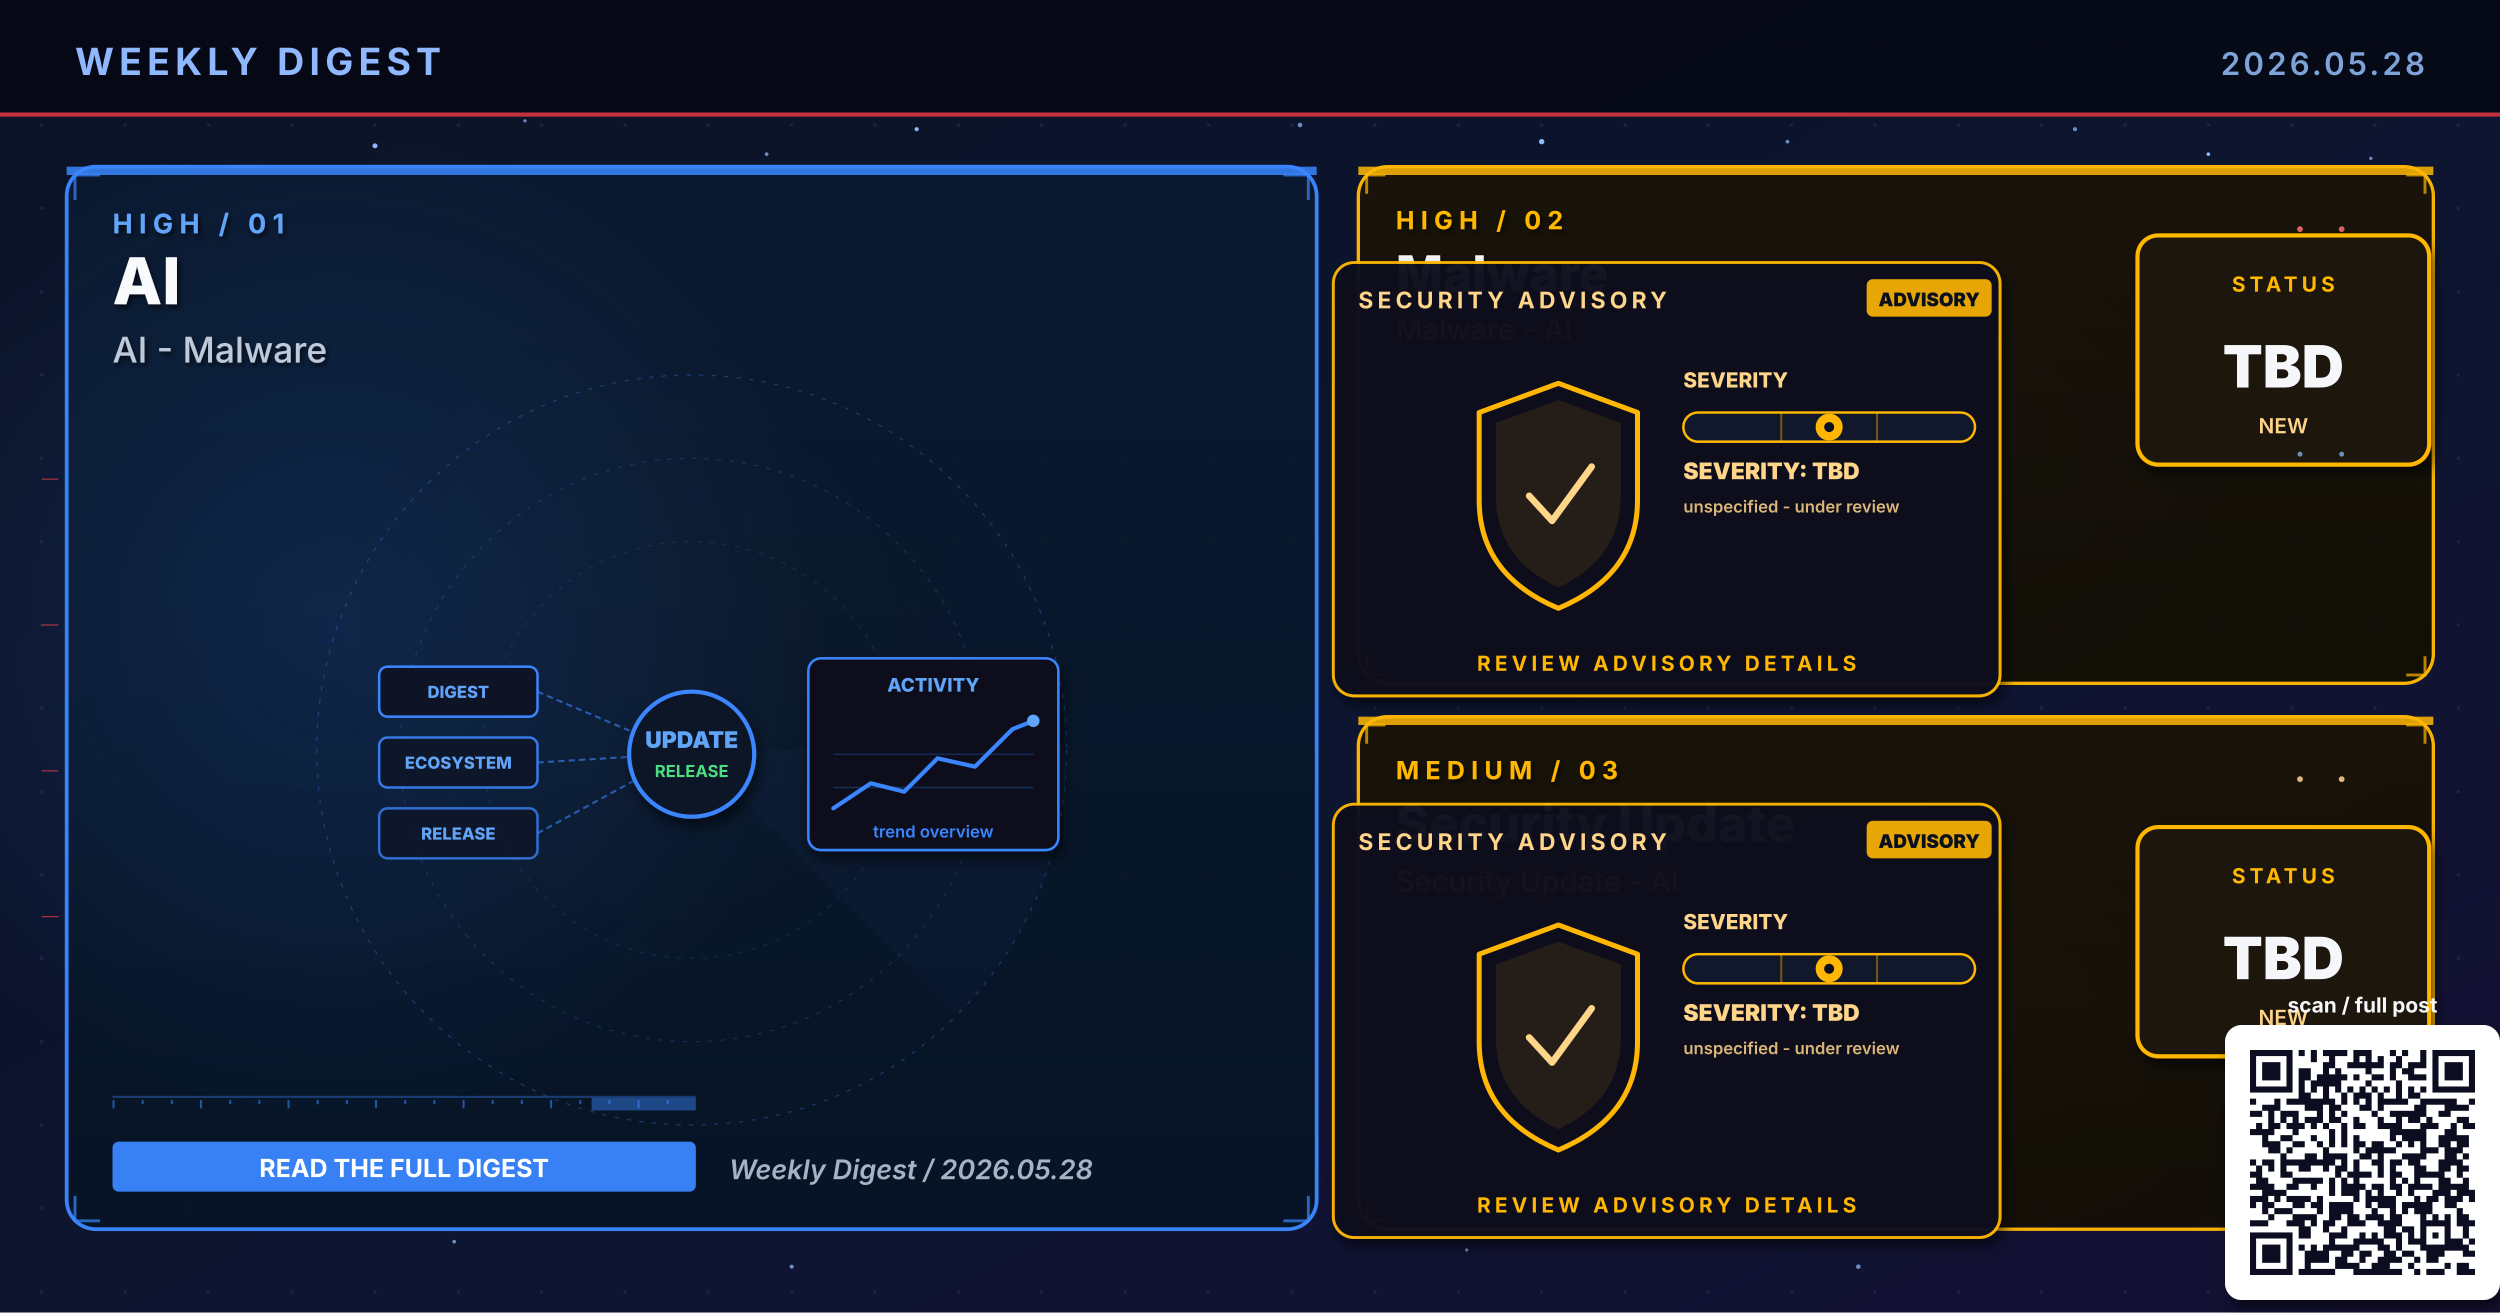
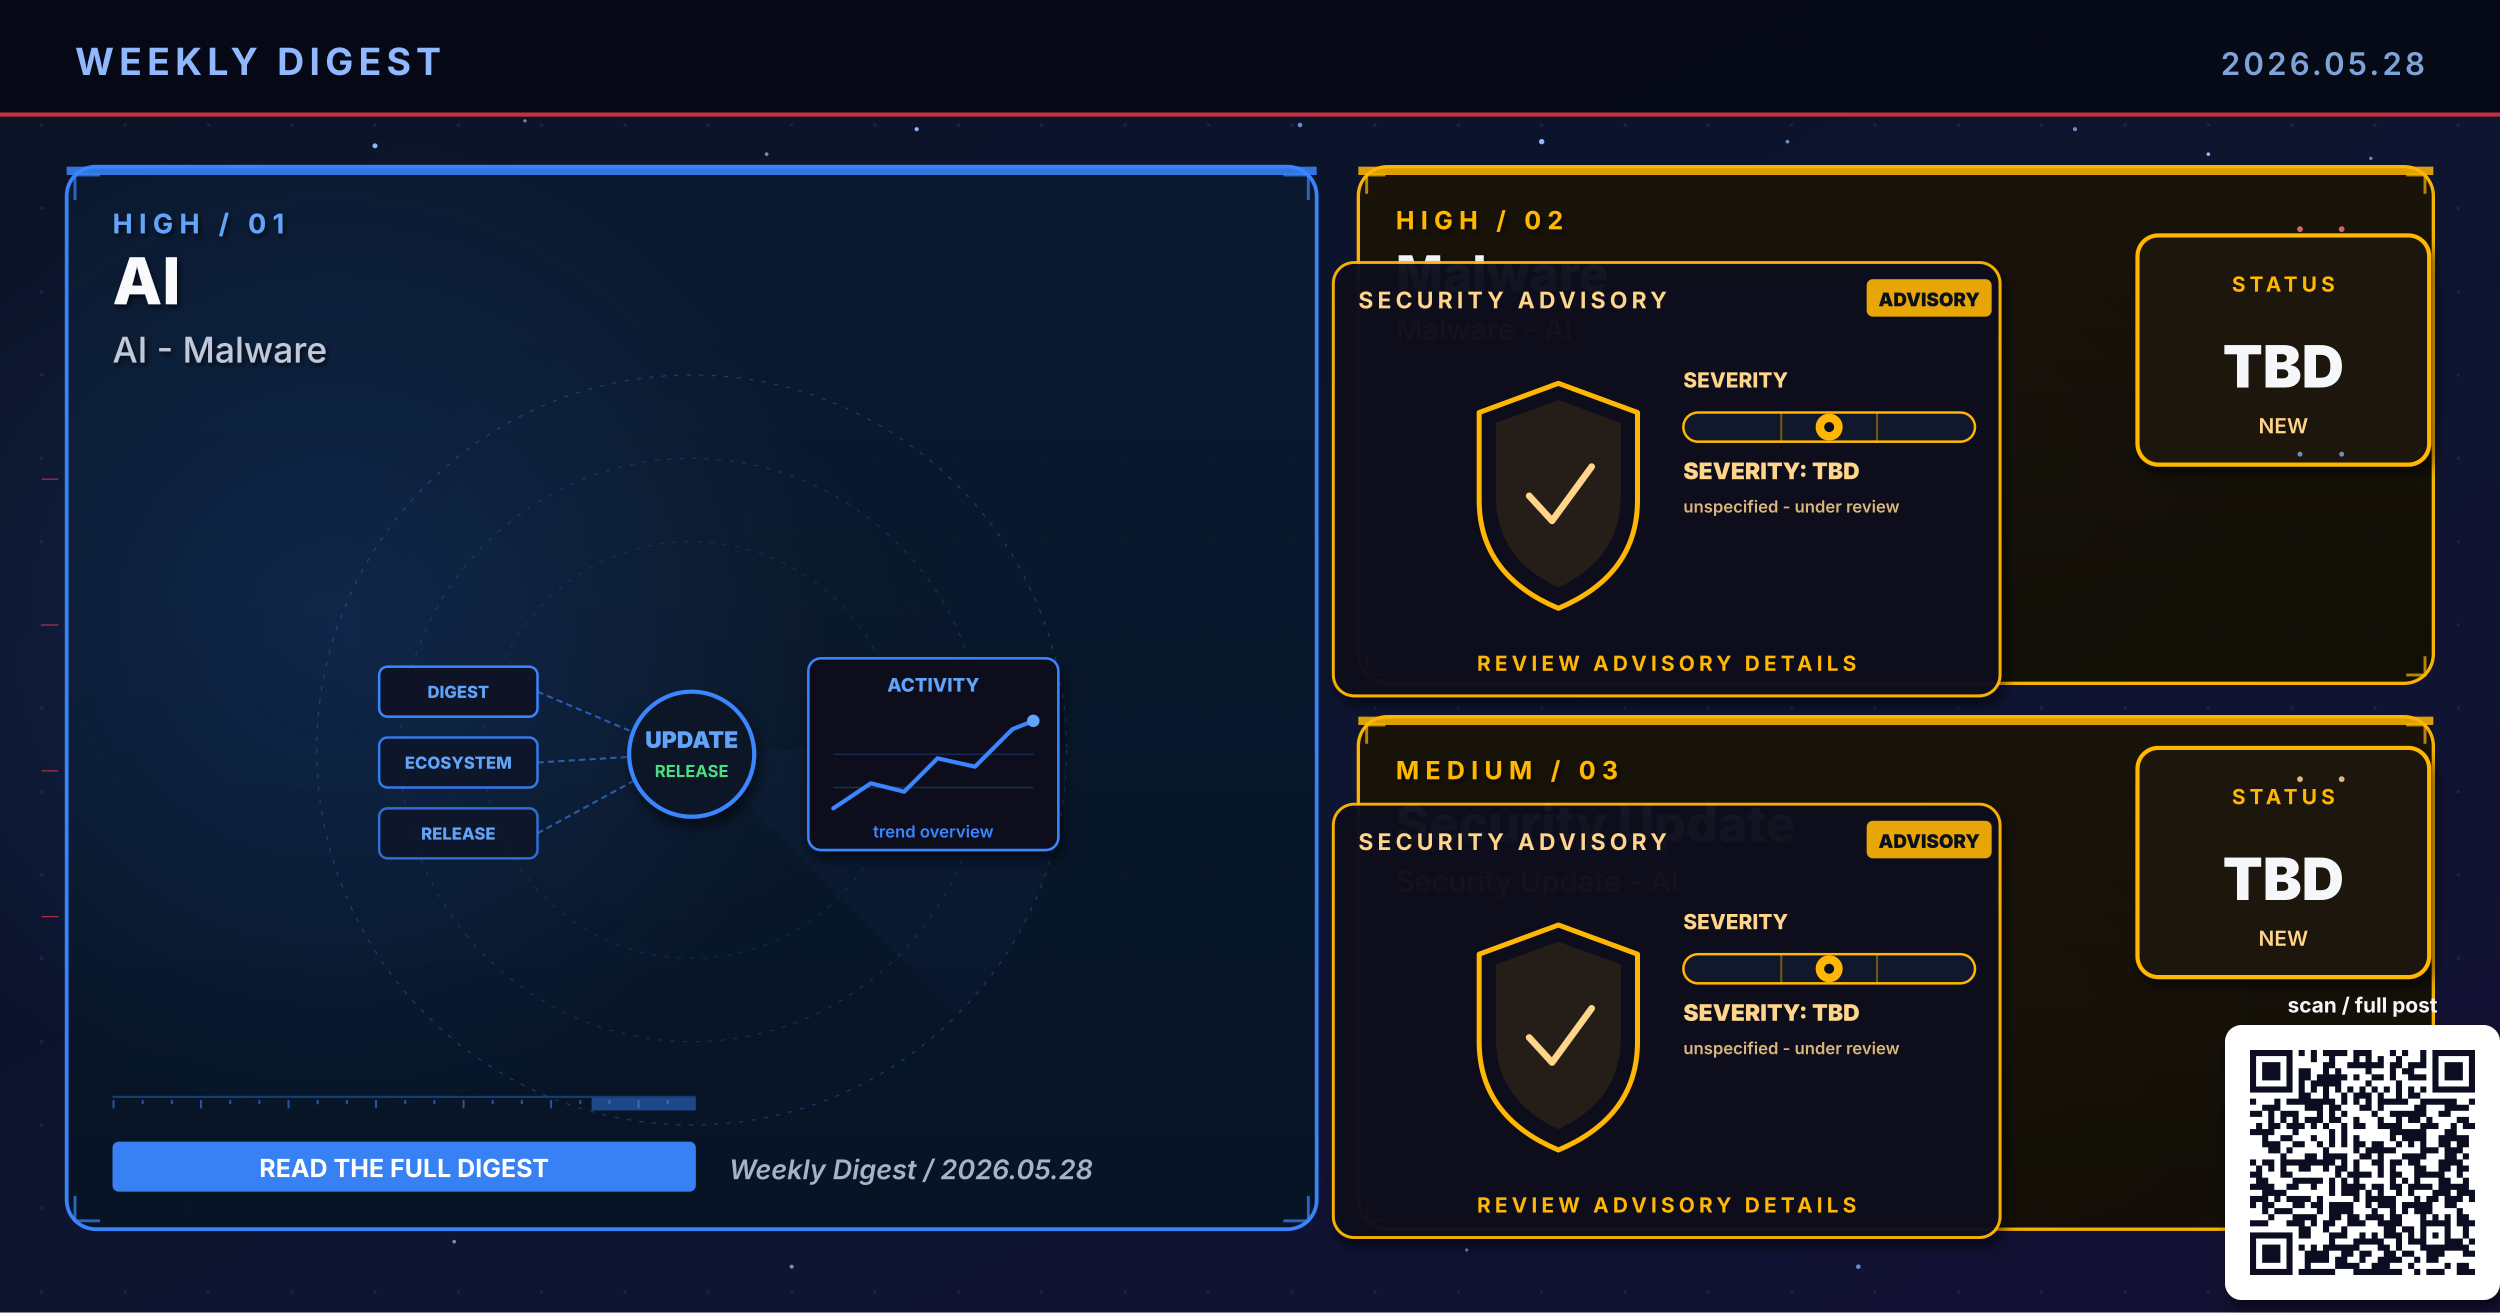
<svg xmlns="http://www.w3.org/2000/svg" viewBox="0 0 1200 630" width="1200" height="630" role="img" aria-label="Weekly digest cover 2026.05.28: AI, Malware, Security Update">
  <defs>
    <linearGradient id="bgSpread" x1="0%" y1="0%" x2="100%" y2="100%">
      <stop offset="0%" stop-color="#0B1326" />
      <stop offset="55%" stop-color="#0D1530" />
      <stop offset="100%" stop-color="#141034" />
    </linearGradient>
    <linearGradient id="heroPanel" x1="0%" y1="0%" x2="0%" y2="100%">
      <stop offset="0%" stop-color="#1A0A08" />
      <stop offset="100%" stop-color="#110608" />
    </linearGradient>
    <linearGradient id="heroPanelBlue" x1="0%" y1="0%" x2="0%" y2="100%">
      <stop offset="0%" stop-color="#0A1A30" />
      <stop offset="100%" stop-color="#071426" />
    </linearGradient>
    <linearGradient id="heroPanelAmber" x1="0%" y1="0%" x2="0%" y2="100%">
      <stop offset="0%" stop-color="#1A1208" />
      <stop offset="100%" stop-color="#120E06" />
    </linearGradient>
    <linearGradient id="heroPanelGreen" x1="0%" y1="0%" x2="0%" y2="100%">
      <stop offset="0%" stop-color="#08160E" />
      <stop offset="100%" stop-color="#04100A" />
    </linearGradient>
    <linearGradient id="heroPanelPurple" x1="0%" y1="0%" x2="0%" y2="100%">
      <stop offset="0%" stop-color="#110629" />
      <stop offset="100%" stop-color="#0A0418" />
    </linearGradient>
    <radialGradient id="hotRed" cx="50%" cy="50%" r="50%">
      <stop offset="0%" stop-color="#E63946" stop-opacity="0.6" />
      <stop offset="100%" stop-color="#E63946" stop-opacity="0" />
    </radialGradient>
    <radialGradient id="hotBlue" cx="50%" cy="50%" r="50%">
      <stop offset="0%" stop-color="#3A86FF" stop-opacity="0.5" />
      <stop offset="100%" stop-color="#3A86FF" stop-opacity="0" />
    </radialGradient>
    <radialGradient id="hotAmber" cx="50%" cy="50%" r="50%">
      <stop offset="0%" stop-color="#FFB703" stop-opacity="0.45" />
      <stop offset="100%" stop-color="#FFB703" stop-opacity="0" />
    </radialGradient>
    <radialGradient id="hotGreen" cx="50%" cy="50%" r="50%">
      <stop offset="0%" stop-color="#4ADE80" stop-opacity="0.45" />
      <stop offset="100%" stop-color="#4ADE80" stop-opacity="0" />
    </radialGradient>
    <radialGradient id="hotPurple" cx="50%" cy="50%" r="50%">
      <stop offset="0%" stop-color="#A78BFA" stop-opacity="0.45" />
      <stop offset="100%" stop-color="#A78BFA" stop-opacity="0" />
    </radialGradient>
    <pattern id="envGrid" x="0" y="0" width="40" height="40" patternUnits="userSpaceOnUse">
      <circle cx="20" cy="20" r="0.8" fill="#2A3256" opacity="0.55" />
    </pattern>
    <filter id="softShadow" x="-10%" y="-10%" width="130%" height="130%">
      <feGaussianBlur in="SourceAlpha" stdDeviation="3" />
      <feOffset dx="2" dy="4" />
      <feComponentTransfer>
        <feFuncA type="linear" slope="0.55" />
      </feComponentTransfer>
      <feMerge>
        <feMergeNode />
        <feMergeNode in="SourceGraphic" />
      </feMerge>
    </filter>
    <filter id="textShadow" x="-10%" y="-10%" width="130%" height="130%">
      <feGaussianBlur in="SourceAlpha" stdDeviation="1.2" />
      <feOffset dx="1" dy="1.5" />
      <feComponentTransfer>
        <feFuncA type="linear" slope="0.7" />
      </feComponentTransfer>
      <feMerge>
        <feMergeNode />
        <feMergeNode in="SourceGraphic" />
      </feMerge>
    </filter>
  </defs>
  <rect width="1200" height="630" fill="url(#bgSpread)" />
  <rect width="1200" height="630" fill="url(#envGrid)" />
  <circle cx="310" cy="310" r="160" fill="url(#hotRed)">
    <animate attributeName="opacity" values="0.6;1;0.6" dur="5.8s" repeatCount="indefinite" />
  </circle>
  <circle cx="950" cy="210" r="120" fill="url(#hotBlue)">
    <animate attributeName="opacity" values="0.45;0.85;0.45" dur="6.4s" repeatCount="indefinite" />
  </circle>
  <circle cx="970" cy="480" r="110" fill="url(#hotAmber)">
    <animate attributeName="opacity" values="0.4;0.75;0.4" dur="7.1s" repeatCount="indefinite" />
  </circle>
  <g fill="#8FB8FF">
    <circle cx="180" cy="70" r="1.2">
      <animate attributeName="opacity" values="0.2;1;0.2" dur="3.4s" repeatCount="indefinite" />
    </circle>
    <circle cx="440" cy="62" r="1">
      <animate attributeName="opacity" values="0.2;0.9;0.2" dur="4.2s" repeatCount="indefinite" />
    </circle>
    <circle cx="740" cy="68" r="1.3">
      <animate attributeName="opacity" values="0.25;1;0.25" dur="3.9s" repeatCount="indefinite" />
    </circle>
    <circle cx="1060" cy="74" r="0.9">
      <animate attributeName="opacity" values="0.2;0.85;0.2" dur="5.1s" repeatCount="indefinite" />
    </circle>
    <circle cx="90" cy="580" r="1">
      <animate attributeName="opacity" values="0.15;0.8;0.15" dur="4.7s" repeatCount="indefinite" />
    </circle>
    <circle cx="550" cy="590" r="0.8">
      <animate attributeName="opacity" values="0.2;0.75;0.2" dur="3.6s" begin="0.5s" repeatCount="indefinite" />
    </circle>
  </g>
  <g fill="#7DA3D9" opacity="0.85">
    <circle cx="252" cy="58" r="0.8">
      <animate attributeName="opacity" values="0.15;0.7;0.15" dur="4.3s" repeatCount="indefinite" />
    </circle>
    <circle cx="368" cy="74" r="0.9">
      <animate attributeName="opacity" values="0.2;0.85;0.2" dur="3.8s" begin="0.4s" repeatCount="indefinite" />
    </circle>
    <circle cx="624" cy="60" r="1.1">
      <animate attributeName="opacity" values="0.25;0.95;0.25" dur="4.5s" repeatCount="indefinite" />
    </circle>
    <circle cx="858" cy="68" r="0.9">
      <animate attributeName="opacity" values="0.2;0.8;0.2" dur="3.6s" begin="0.6s" repeatCount="indefinite" />
    </circle>
    <circle cx="996" cy="62" r="1.0">
      <animate attributeName="opacity" values="0.2;0.9;0.2" dur="4.0s" begin="0.2s" repeatCount="indefinite" />
    </circle>
    <circle cx="1138" cy="76" r="0.8">
      <animate attributeName="opacity" values="0.15;0.7;0.15" dur="5.2s" begin="0.5s" repeatCount="indefinite" />
    </circle>
    <circle cx="218" cy="596" r="0.9">
      <animate attributeName="opacity" values="0.18;0.75;0.18" dur="4.6s" begin="0.3s" repeatCount="indefinite" />
    </circle>
    <circle cx="380" cy="608" r="1.0">
      <animate attributeName="opacity" values="0.2;0.85;0.2" dur="3.9s" begin="0.7s" repeatCount="indefinite" />
    </circle>
    <circle cx="704" cy="600" r="0.8">
      <animate attributeName="opacity" values="0.18;0.7;0.18" dur="4.2s" begin="0.4s" repeatCount="indefinite" />
    </circle>
    <circle cx="892" cy="608" r="1.1">
      <animate attributeName="opacity" values="0.22;0.9;0.22" dur="4.7s" begin="0.6s" repeatCount="indefinite" />
    </circle>
    <circle cx="1078" cy="600" r="0.9">
      <animate attributeName="opacity" values="0.2;0.85;0.2" dur="3.6s" begin="0.8s" repeatCount="indefinite" />
    </circle>
  </g>
  <rect x="0" y="0" width="1200" height="56" fill="#050813" opacity="0.92" />
  <text x="36" y="36" font-family="Inter, Helvetica, Arial, sans-serif" font-size="18" font-weight="700" fill="#8FB8FF" letter-spacing="2.5">WEEKLY DIGEST</text>
  <text x="1164" y="36" font-family="Inter, Helvetica, Arial, sans-serif" font-size="15" font-weight="600" fill="#7DA3D9" letter-spacing="1.5" text-anchor="end">2026.05.28</text>
  <rect x="0" y="54" width="1200" height="2" fill="#E63946" opacity="0.85">
    <animate attributeName="opacity" values="0.4;1;0.4" dur="4.8s" repeatCount="indefinite" />
  </rect>
  <rect x="32" y="80" width="600" height="510" rx="14" ry="14" fill="url(#heroPanelBlue)" stroke="#3A86FF" stroke-width="1.8" opacity="0.98" />
  <circle cx="160" cy="300" r="240" fill="url(#hotBlue)" opacity="0.28" />
  <rect x="32" y="80" width="600" height="4" fill="#3A86FF" opacity="0.85">
    <animate attributeName="opacity" values="0.5;1;0.5" dur="3.4s" repeatCount="indefinite" />
  </rect>
  <g filter="url(#textShadow)">
    <text x="54" y="112" font-family="Inter, Helvetica, Arial, sans-serif" font-size="13" font-weight="700" fill="#60A5FA" letter-spacing="3">HIGH  /  01</text>
    <text x="54" y="146" font-family="Inter, Helvetica, Arial, sans-serif" font-size="31" font-weight="800" fill="#F8FAFC">AI</text>
    <text x="54" y="174" font-family="Inter, Helvetica, Arial, sans-serif" font-size="17" font-weight="500" fill="#BFC9D9">AI - Malware</text>
  </g>
  <g transform="translate(332,360)" opacity="0.32">
    <circle r="180" fill="none" stroke="#3A86FF" stroke-width="0.6" stroke-dasharray="2 4" />
    <circle r="140" fill="none" stroke="#3A86FF" stroke-width="0.6" stroke-dasharray="2 4" opacity="0.7" />
    <circle r="100" fill="none" stroke="#3A86FF" stroke-width="0.6" stroke-dasharray="2 4" opacity="0.5" />
    <g>
      <path d="M0 0 L180 0 A180 180 0 0 1 127 127 Z" fill="#3A86FF" opacity="0.10" />
      <animateTransform attributeName="transform" type="rotate" from="0" to="360" dur="14s" repeatCount="indefinite" />
    </g>
  </g>
  <g stroke="#3A86FF" stroke-width="1.4" fill="none" opacity="0.7">
    <path d="M36 96 L36 84 L48 84" />
    <path d="M616 84 L628 84 L628 96" />
    <path d="M36 574 L36 586 L48 586" />
    <path d="M616 586 L628 586 L628 574" />
  </g>
  <g>
    <rect x="54" y="526" width="280" height="1" fill="#3A86FF" opacity="0.35" />
    <rect x="54" y="528" width="1" height="4" fill="#3A86FF" opacity="0.55" />
    <rect x="68" y="528" width="1" height="2" fill="#3A86FF" opacity="0.55" />
    <rect x="82" y="528" width="1" height="2" fill="#3A86FF" opacity="0.55" />
    <rect x="96" y="528" width="1" height="4" fill="#3A86FF" opacity="0.55" />
    <rect x="110" y="528" width="1" height="2" fill="#3A86FF" opacity="0.55" />
    <rect x="124" y="528" width="1" height="2" fill="#3A86FF" opacity="0.55" />
    <rect x="138" y="528" width="1" height="4" fill="#3A86FF" opacity="0.55" />
    <rect x="152" y="528" width="1" height="2" fill="#3A86FF" opacity="0.55" />
    <rect x="166" y="528" width="1" height="2" fill="#3A86FF" opacity="0.55" />
    <rect x="180" y="528" width="1" height="4" fill="#3A86FF" opacity="0.55" />
    <rect x="194" y="528" width="1" height="2" fill="#3A86FF" opacity="0.55" />
    <rect x="208" y="528" width="1" height="2" fill="#3A86FF" opacity="0.55" />
    <rect x="222" y="528" width="1" height="4" fill="#3A86FF" opacity="0.55" />
    <rect x="236" y="528" width="1" height="2" fill="#3A86FF" opacity="0.55" />
    <rect x="250" y="528" width="1" height="2" fill="#3A86FF" opacity="0.55" />
    <rect x="264" y="528" width="1" height="4" fill="#3A86FF" opacity="0.55" />
    <rect x="278" y="528" width="1" height="2" fill="#3A86FF" opacity="0.55" />
    <rect x="292" y="528" width="1" height="2" fill="#3A86FF" opacity="0.55" />
    <rect x="306" y="528" width="1" height="4" fill="#3A86FF" opacity="0.55" />
    <rect x="320" y="528" width="1" height="2" fill="#3A86FF" opacity="0.55" />
    <rect x="284" y="527" width="50" height="6" fill="#3A86FF" opacity="0.45">
      <animate attributeName="x" values="54;284;54" dur="6.4s" repeatCount="indefinite" />
      <animate attributeName="opacity" values="0.2;0.7;0.2" dur="6.4s" repeatCount="indefinite" />
    </rect>
  </g>
  <g transform="translate(332,360)">
    <g font-family="Inter, monospace" font-size="8" font-weight="800">
      <g transform="translate(-150,-40)">
        <rect x="0" y="0" width="76" height="24" rx="4" fill="#0E1426" stroke="#3A86FF" stroke-width="1.2" />
        <text x="38" y="15" text-anchor="middle" fill="#60A5FA">DIGEST</text>
      </g>
      <g transform="translate(-150,-6)">
        <rect x="0" y="0" width="76" height="24" rx="4" fill="#0E1426" stroke="#3A86FF" stroke-width="1.2" opacity="0.88" />
        <text x="38" y="15" text-anchor="middle" fill="#60A5FA">ECOSYSTEM</text>
      </g>
      <g transform="translate(-150,28)">
        <rect x="0" y="0" width="76" height="24" rx="4" fill="#0E1426" stroke="#3A86FF" stroke-width="1.2" opacity="0.76" />
        <text x="38" y="15" text-anchor="middle" fill="#60A5FA">RELEASE</text>
      </g>
    </g>
    <g stroke="#3A86FF" stroke-width="1" stroke-dasharray="3 2" fill="none" opacity="0.6">
      <line x1="-74" y1="-28" x2="-8" y2="0" />
      <line x1="-74" y1="6" x2="-8" y2="2" />
      <line x1="-74" y1="40" x2="-8" y2="4" />
    </g>
    <g fill="#60A5FA">
      <circle r="2">
        <animateMotion path="M-74 -28 L-8 0" dur="2.2s" repeatCount="indefinite" />
      </circle>
      <circle r="2">
        <animateMotion path="M-74 6 L-8 2" dur="2s" begin="0.4s" repeatCount="indefinite" />
      </circle>
      <circle r="2">
        <animateMotion path="M-74 40 L-8 4" dur="2.4s" begin="0.8s" repeatCount="indefinite" />
      </circle>
    </g>
    <circle cx="0" cy="2" r="30" fill="#0A1326" stroke="#3A86FF" stroke-width="2" filter="url(#softShadow)">
      <animate attributeName="r" values="28;33;28" dur="3.4s" repeatCount="indefinite" />
    </circle>
    <text x="0" y="-1" text-anchor="middle" font-family="Inter, monospace" font-size="11" font-weight="900" fill="#60A5FA">UPDATE</text>
    <text x="0" y="13" text-anchor="middle" font-family="Inter, monospace" font-size="8" font-weight="700" fill="#4ADE80">RELEASE</text>
    <g transform="translate(56,-44)" filter="url(#softShadow)">
      <rect x="0" y="0" width="120" height="92" rx="6" fill="#0A0F1E" stroke="#3A86FF" stroke-width="1.2" />
      <text x="60" y="16" text-anchor="middle" font-family="Inter, monospace" font-size="9" font-weight="800" fill="#60A5FA">ACTIVITY</text>
      <polyline points="12,72 30,60 46,64 62,48 80,52 98,34 108,30" fill="none" stroke="#3A86FF" stroke-width="2" stroke-linecap="round" stroke-linejoin="round" />
      <circle cx="108" cy="30" r="3" fill="#60A5FA">
        <animate attributeName="opacity" values="0.5;1;0.5" dur="2s" repeatCount="indefinite" />
      </circle>
      <g stroke="#3A86FF" stroke-width="0.6" opacity="0.3">
        <line x1="12" y1="46" x2="108" y2="46" />
        <line x1="12" y1="62" x2="108" y2="62" />
      </g>
      <text x="60" y="86" text-anchor="middle" font-family="Inter, monospace" font-size="8" font-weight="600" fill="#3A86FF">trend overview</text>
    </g>
  </g>
  <g transform="translate(54,548)">
    <rect x="0" y="0" width="280" height="24" rx="3" fill="#3A86FF" opacity="0.95" />
    <text x="140" y="17" text-anchor="middle" font-family="Inter, Helvetica, Arial, sans-serif" font-size="12" font-weight="700" fill="#FFFFFF">READ THE FULL DIGEST</text>
  </g>
  <text x="350" y="566" font-family="Inter, Helvetica, Arial, sans-serif" font-size="13" font-weight="600" fill="#A5B4C4" font-style="italic">Weekly Digest  /  2026.05.28</text>
  <rect x="652" y="80" width="516" height="248" rx="14" ry="14" fill="url(#heroPanelAmber)" stroke="#FFB703" stroke-width="1.6" opacity="0.97" />
  <rect x="652" y="80" width="516" height="4" fill="#FFB703" opacity="0.85">
    <animate attributeName="opacity" values="0.5;1;0.5" dur="4.2s" repeatCount="indefinite" />
  </rect>
  <g filter="url(#textShadow)">
    <text x="670" y="110" font-family="Inter, Helvetica, Arial, sans-serif" font-size="12" font-weight="700" fill="#FFB703" letter-spacing="3">HIGH  /  02</text>
    <text x="670" y="140" font-family="Inter, Helvetica, Arial, sans-serif" font-size="24" font-weight="800" fill="#F5F7FA">Malware</text>
    <text x="670" y="163" font-family="Inter, Helvetica, Arial, sans-serif" font-size="14" font-weight="500" fill="#FFD58A">Malware - AI</text>
  </g>
  <g stroke="#FFB703" stroke-width="1.4" fill="none" opacity="0.7">
    <path d="M656 93 L656 84 L665 84" />
    <path d="M1155 84 L1164 84 L1164 93" />
    <path d="M656 315 L656 324 L665 324" />
    <path d="M1155 324 L1164 324 L1164 315" />
  </g>
  <g transform="translate(800,230)">
    <g filter="url(#softShadow)">
      <rect x="-160" y="-104" width="320" height="208" rx="10" fill="#0A0F1E" stroke="#FFB703" stroke-width="1.4" opacity="0.95" />
    </g>
    <text x="-148" y="-82" font-family="Inter, Helvetica, Arial, sans-serif" font-size="11" font-weight="700" fill="#FFD58A" letter-spacing="2">SECURITY ADVISORY</text>
    <g transform="translate(96,-96)">
      <rect x="0" y="0" width="60" height="18" rx="3" fill="#FFB703" opacity="0.9" />
      <text x="30" y="13" text-anchor="middle" font-family="Inter, monospace" font-size="9" font-weight="900" fill="#0A0F1E">ADVISORY</text>
    </g>
    <g transform="translate(-92,-46)">
      <path d="M40 0 L78 14 L78 56 Q78 92 40 108 Q2 92 2 56 L2 14 Z" fill="none" stroke="#FFB703" stroke-width="2.4" stroke-linejoin="round">
        <animate attributeName="stroke-opacity" values="0.6;1;0.6" dur="3.2s" repeatCount="indefinite" />
      </path>
      <path d="M40 8 L70 19 L70 54 Q70 84 40 98 Q10 84 10 54 L10 19 Z" fill="#FFB703" opacity="0.10" />
      <path d="M26 54 L37 66 L56 40" fill="none" stroke="#FFD58A" stroke-width="3.2" stroke-linecap="round" stroke-linejoin="round">
        <animate attributeName="stroke-opacity" values="0.5;1;0.5" dur="2.4s" repeatCount="indefinite" />
      </path>
    </g>
    <g transform="translate(8,-44)">
      <text x="0" y="0" font-family="Inter, monospace" font-size="10" font-weight="800" fill="#FFD58A">SEVERITY</text>
      <rect x="0" y="12" width="140" height="14" rx="7" fill="#11182B" stroke="#FFB703" stroke-width="1.2" />
      <g stroke="#FFB703" stroke-width="1" opacity="0.4">
        <line x1="47" y1="12" x2="47" y2="26" />
        <line x1="93" y1="12" x2="93" y2="26" />
      </g>
      <g transform="translate(70,19)">
        <circle cx="0" cy="0" r="6.5" fill="#FFB703">
          <animate attributeName="opacity" values="0.7;1;0.7" dur="2.2s" repeatCount="indefinite" />
        </circle>
        <circle cx="0" cy="0" r="2.4" fill="#0A0F1E" />
      </g>
      <text x="0" y="44" font-family="Inter, monospace" font-size="11" font-weight="900" fill="#FFD58A">SEVERITY: TBD</text>
      <text x="0" y="60" font-family="Inter, monospace" font-size="8" font-weight="600" fill="#FFD58A" opacity="0.85">unspecified - under review</text>
    </g>
    <text x="0" y="92" text-anchor="middle" font-family="Inter, Helvetica, Arial, sans-serif" font-size="10" font-weight="700" fill="#FFB703" letter-spacing="2">REVIEW ADVISORY DETAILS</text>
  </g>
  <g transform="translate(1094,168)" filter="url(#softShadow)">
    <rect x="-68" y="-55" width="140" height="110" rx="10" fill="#1A1208" stroke="#FFB703" stroke-width="2" />
    <text x="2" y="-28" text-anchor="middle" font-family="Inter, Helvetica, Arial, sans-serif" font-size="10" font-weight="700" letter-spacing="2" fill="#FFB703">STATUS</text>
    <text x="2" y="18" text-anchor="middle" font-family="Inter, Helvetica, Arial, sans-serif" font-size="28" font-weight="900" fill="#F5F7FA">TBD</text>
    <text x="2" y="40" text-anchor="middle" font-family="Inter, Helvetica, Arial, sans-serif" font-size="10" font-weight="600" fill="#FFD58A">NEW</text>
  </g>
  <rect x="652" y="344" width="516" height="246" rx="14" ry="14" fill="url(#heroPanelAmber)" stroke="#FFB703" stroke-width="1.6" opacity="0.97" />
  <rect x="652" y="344" width="516" height="4" fill="#FFB703" opacity="0.85">
    <animate attributeName="opacity" values="0.5;1;0.5" dur="4.8s" repeatCount="indefinite" />
  </rect>
  <g filter="url(#textShadow)">
    <text x="670" y="374" font-family="Inter, Helvetica, Arial, sans-serif" font-size="12" font-weight="700" fill="#FFB703" letter-spacing="3">MEDIUM  /  03</text>
    <text x="670" y="404" font-family="Inter, Helvetica, Arial, sans-serif" font-size="24" font-weight="800" fill="#F5F7FA">Security Update</text>
    <text x="670" y="428" font-family="Inter, Helvetica, Arial, sans-serif" font-size="14" font-weight="500" fill="#FFD58A">Security Update - AI</text>
  </g>
  <g stroke="#FFB703" stroke-width="1.4" fill="none" opacity="0.7">
    <path d="M656 357 L656 348 L665 348" />
    <path d="M1155 348 L1164 348 L1164 357" />
    <path d="M656 577 L656 586 L665 586" />
    <path d="M1155 586 L1164 586 L1164 577" />
  </g>
  <g transform="translate(800,490)">
    <g filter="url(#softShadow)">
      <rect x="-160" y="-104" width="320" height="208" rx="10" fill="#0A0F1E" stroke="#FFB703" stroke-width="1.4" opacity="0.95" />
    </g>
    <text x="-148" y="-82" font-family="Inter, Helvetica, Arial, sans-serif" font-size="11" font-weight="700" fill="#FFD58A" letter-spacing="2">SECURITY ADVISORY</text>
    <g transform="translate(96,-96)">
      <rect x="0" y="0" width="60" height="18" rx="3" fill="#FFB703" opacity="0.9" />
      <text x="30" y="13" text-anchor="middle" font-family="Inter, monospace" font-size="9" font-weight="900" fill="#0A0F1E">ADVISORY</text>
    </g>
    <g transform="translate(-92,-46)">
      <path d="M40 0 L78 14 L78 56 Q78 92 40 108 Q2 92 2 56 L2 14 Z" fill="none" stroke="#FFB703" stroke-width="2.4" stroke-linejoin="round">
        <animate attributeName="stroke-opacity" values="0.6;1;0.6" dur="3.2s" repeatCount="indefinite" />
      </path>
      <path d="M40 8 L70 19 L70 54 Q70 84 40 98 Q10 84 10 54 L10 19 Z" fill="#FFB703" opacity="0.10" />
      <path d="M26 54 L37 66 L56 40" fill="none" stroke="#FFD58A" stroke-width="3.2" stroke-linecap="round" stroke-linejoin="round">
        <animate attributeName="stroke-opacity" values="0.5;1;0.5" dur="2.4s" repeatCount="indefinite" />
      </path>
    </g>
    <g transform="translate(8,-44)">
      <text x="0" y="0" font-family="Inter, monospace" font-size="10" font-weight="800" fill="#FFD58A">SEVERITY</text>
      <rect x="0" y="12" width="140" height="14" rx="7" fill="#11182B" stroke="#FFB703" stroke-width="1.2" />
      <g stroke="#FFB703" stroke-width="1" opacity="0.4">
        <line x1="47" y1="12" x2="47" y2="26" />
        <line x1="93" y1="12" x2="93" y2="26" />
      </g>
      <g transform="translate(70,19)">
        <circle cx="0" cy="0" r="6.5" fill="#FFB703">
          <animate attributeName="opacity" values="0.7;1;0.7" dur="2.2s" repeatCount="indefinite" />
        </circle>
        <circle cx="0" cy="0" r="2.4" fill="#0A0F1E" />
      </g>
      <text x="0" y="44" font-family="Inter, monospace" font-size="11" font-weight="900" fill="#FFD58A">SEVERITY: TBD</text>
      <text x="0" y="60" font-family="Inter, monospace" font-size="8" font-weight="600" fill="#FFD58A" opacity="0.85">unspecified - under review</text>
    </g>
    <text x="0" y="92" text-anchor="middle" font-family="Inter, Helvetica, Arial, sans-serif" font-size="10" font-weight="700" fill="#FFB703" letter-spacing="2">REVIEW ADVISORY DETAILS</text>
  </g>
-   <g transform="translate(1094,452)" filter="url(#softShadow)">
+   <g transform="translate(1094,414)" filter="url(#softShadow)">
    <rect x="-68" y="-55" width="140" height="110" rx="10" fill="#1A1208" stroke="#FFB703" stroke-width="2" />
    <text x="2" y="-28" text-anchor="middle" font-family="Inter, Helvetica, Arial, sans-serif" font-size="10" font-weight="700" letter-spacing="2" fill="#FFB703">STATUS</text>
    <text x="2" y="18" text-anchor="middle" font-family="Inter, Helvetica, Arial, sans-serif" font-size="28" font-weight="900" fill="#F5F7FA">TBD</text>
    <text x="2" y="40" text-anchor="middle" font-family="Inter, Helvetica, Arial, sans-serif" font-size="10" font-weight="600" fill="#FFD58A">NEW</text>
  </g>
  <g opacity="0.85">
    <g fill="#F87171">
      <circle cx="1104" cy="110" r="1.4">
        <animate attributeName="opacity" values="0.2;1;0.2" dur="1.8s" repeatCount="indefinite" />
      </circle>
      <circle cx="1124" cy="110" r="1.4">
        <animate attributeName="opacity" values="0.2;1;0.2" dur="1.4s" begin="0.3s" repeatCount="indefinite" />
      </circle>
    </g>
    <g fill="#7DA3D9">
      <circle cx="1104" cy="218" r="1.2">
        <animate attributeName="opacity" values="0.2;1;0.2" dur="2s" repeatCount="indefinite" />
      </circle>
      <circle cx="1124" cy="218" r="1.2">
        <animate attributeName="opacity" values="0.2;1;0.2" dur="1.6s" begin="0.4s" repeatCount="indefinite" />
      </circle>
    </g>
    <g fill="#FFD58A">
      <circle cx="1104" cy="374" r="1.4">
        <animate attributeName="opacity" values="0.2;1;0.2" dur="1.8s" repeatCount="indefinite" />
      </circle>
      <circle cx="1124" cy="374" r="1.4">
        <animate attributeName="opacity" values="0.2;1;0.2" dur="1.6s" begin="0.3s" repeatCount="indefinite" />
      </circle>
    </g>
    <g stroke="#E63946" stroke-width="0.5" fill="none">
      <path d="M20 230 L28 230">
        <animate attributeName="stroke-opacity" values="0;0.7;0" dur="2s" repeatCount="indefinite" />
      </path>
      <path d="M20 300 L28 300">
        <animate attributeName="stroke-opacity" values="0;0.7;0" dur="2.3s" begin="0.3s" repeatCount="indefinite" />
      </path>
      <path d="M20 370 L28 370">
        <animate attributeName="stroke-opacity" values="0;0.7;0" dur="1.9s" begin="0.6s" repeatCount="indefinite" />
      </path>
      <path d="M20 440 L28 440">
        <animate attributeName="stroke-opacity" values="0;0.7;0" dur="2.1s" begin="0.9s" repeatCount="indefinite" />
      </path>
    </g>
  </g>
  <g transform="translate(1080,504)" filter="url(#softShadow)">
    <rect x="-12" y="-12" width="132" height="132" rx="8" fill="#FFFFFF" />
    <path fill="#0A1020" d="M0.0 0.0h20.432v2.919h-20.432z M23.351 0.0h2.919v2.919h-2.919z M29.189 0.0h2.919v2.919h-2.919z M35.027 0.0h11.676v2.919h-11.676z M49.622 0.0h8.757v2.919h-8.757z M67.135 0.0h2.919v2.919h-2.919z M72.973 0.0h2.919v2.919h-2.919z M81.73 0.0h2.919v2.919h-2.919z M87.568 0.0h20.432v2.919h-20.432z M0.0 2.919h2.919v2.919h-2.919z M17.514 2.919h2.919v2.919h-2.919z M29.189 2.919h2.919v2.919h-2.919z M37.946 2.919h2.919v2.919h-2.919z M49.622 2.919h2.919v2.919h-2.919z M55.459 2.919h2.919v2.919h-2.919z M61.297 2.919h2.919v2.919h-2.919z M70.054 2.919h2.919v2.919h-2.919z M81.73 2.919h2.919v2.919h-2.919z M87.568 2.919h2.919v2.919h-2.919z M105.081 2.919h2.919v2.919h-2.919z M0.0 5.838h2.919v2.919h-2.919z M5.838 5.838h8.757v2.919h-8.757z M17.514 5.838h2.919v2.919h-2.919z M35.027 5.838h5.838v2.919h-5.838z M46.703 5.838h17.514v2.919h-17.514z M67.135 5.838h5.838v2.919h-5.838z M75.892 5.838h8.757v2.919h-8.757z M87.568 5.838h2.919v2.919h-2.919z M93.405 5.838h8.757v2.919h-8.757z M105.081 5.838h2.919v2.919h-2.919z M0.0 8.757h2.919v2.919h-2.919z M5.838 8.757h8.757v2.919h-8.757z M17.514 8.757h2.919v2.919h-2.919z M23.351 8.757h5.838v2.919h-5.838z M35.027 8.757h2.919v2.919h-2.919z M40.865 8.757h2.919v2.919h-2.919z M55.459 8.757h2.919v2.919h-2.919z M67.135 8.757h2.919v2.919h-2.919z M72.973 8.757h5.838v2.919h-5.838z M87.568 8.757h2.919v2.919h-2.919z M93.405 8.757h8.757v2.919h-8.757z M105.081 8.757h2.919v2.919h-2.919z M0.0 11.676h2.919v2.919h-2.919z M5.838 11.676h8.757v2.919h-8.757z M17.514 11.676h2.919v2.919h-2.919z M23.351 11.676h5.838v2.919h-5.838z M32.108 11.676h14.595v2.919h-14.595z M49.622 11.676h2.919v2.919h-2.919z M58.378 11.676h5.838v2.919h-5.838z M67.135 11.676h2.919v2.919h-2.919z M75.892 11.676h8.757v2.919h-8.757z M87.568 11.676h2.919v2.919h-2.919z M93.405 11.676h8.757v2.919h-8.757z M105.081 11.676h2.919v2.919h-2.919z M0.0 14.595h2.919v2.919h-2.919z M17.514 14.595h2.919v2.919h-2.919z M23.351 14.595h2.919v2.919h-2.919z M29.189 14.595h14.595v2.919h-14.595z M55.459 14.595h2.919v2.919h-2.919z M70.054 14.595h2.919v2.919h-2.919z M87.568 14.595h2.919v2.919h-2.919z M105.081 14.595h2.919v2.919h-2.919z M0.0 17.514h20.432v2.919h-20.432z M23.351 17.514h2.919v2.919h-2.919z M29.189 17.514h2.919v2.919h-2.919z M35.027 17.514h2.919v2.919h-2.919z M40.865 17.514h2.919v2.919h-2.919z M46.703 17.514h2.919v2.919h-2.919z M52.541 17.514h2.919v2.919h-2.919z M58.378 17.514h2.919v2.919h-2.919z M64.216 17.514h2.919v2.919h-2.919z M70.054 17.514h2.919v2.919h-2.919z M75.892 17.514h2.919v2.919h-2.919z M81.73 17.514h2.919v2.919h-2.919z M87.568 17.514h20.432v2.919h-20.432z M23.351 20.432h5.838v2.919h-5.838z M35.027 20.432h2.919v2.919h-2.919z M43.784 20.432h2.919v2.919h-2.919z M49.622 20.432h8.757v2.919h-8.757z M61.297 20.432h2.919v2.919h-2.919z M70.054 20.432h2.919v2.919h-2.919z M75.892 20.432h5.838v2.919h-5.838z M0.0 23.351h2.919v2.919h-2.919z M11.676 23.351h2.919v2.919h-2.919z M17.514 23.351h23.351v2.919h-23.351z M43.784 23.351h2.919v2.919h-2.919z M49.622 23.351h2.919v2.919h-2.919z M55.459 23.351h2.919v2.919h-2.919z M61.297 23.351h14.595v2.919h-14.595z M81.73 23.351h17.514v2.919h-17.514z M105.081 23.351h2.919v2.919h-2.919z M5.838 26.27h8.757v2.919h-8.757z M26.27 26.27h8.757v2.919h-8.757z M37.946 26.27h5.838v2.919h-5.838z M52.541 26.27h5.838v2.919h-5.838z M61.297 26.27h2.919v2.919h-2.919z M78.811 26.27h5.838v2.919h-5.838z M93.405 26.27h11.676v2.919h-11.676z M0.0 29.189h5.838v2.919h-5.838z M8.757 29.189h2.919v2.919h-2.919z M14.595 29.189h8.757v2.919h-8.757z M32.108 29.189h2.919v2.919h-2.919z M37.946 29.189h2.919v2.919h-2.919z M43.784 29.189h2.919v2.919h-2.919z M58.378 29.189h2.919v2.919h-2.919z M67.135 29.189h17.514v2.919h-17.514z M90.486 29.189h5.838v2.919h-5.838z M8.757 32.108h2.919v2.919h-2.919z M14.595 32.108h2.919v2.919h-2.919z M20.432 32.108h2.919v2.919h-2.919z M26.27 32.108h8.757v2.919h-8.757z M37.946 32.108h5.838v2.919h-5.838z M49.622 32.108h2.919v2.919h-2.919z M61.297 32.108h2.919v2.919h-2.919z M70.054 32.108h2.919v2.919h-2.919z M75.892 32.108h5.838v2.919h-5.838z M84.649 32.108h2.919v2.919h-2.919z M99.243 32.108h5.838v2.919h-5.838z M2.919 35.027h2.919v2.919h-2.919z M8.757 35.027h5.838v2.919h-5.838z M17.514 35.027h8.757v2.919h-8.757z M29.189 35.027h2.919v2.919h-2.919z M35.027 35.027h2.919v2.919h-2.919z M43.784 35.027h2.919v2.919h-2.919z M49.622 35.027h5.838v2.919h-5.838z M61.297 35.027h11.676v2.919h-11.676z M81.73 35.027h8.757v2.919h-8.757z M96.324 35.027h2.919v2.919h-2.919z M102.162 35.027h5.838v2.919h-5.838z M0.0 37.946h11.676v2.919h-11.676z M20.432 37.946h2.919v2.919h-2.919z M37.946 37.946h2.919v2.919h-2.919z M43.784 37.946h2.919v2.919h-2.919z M67.135 37.946h17.514v2.919h-17.514z M93.405 37.946h5.838v2.919h-5.838z M5.838 40.865h2.919v2.919h-2.919z M14.595 40.865h5.838v2.919h-5.838z M29.189 40.865h2.919v2.919h-2.919z M37.946 40.865h2.919v2.919h-2.919z M43.784 40.865h2.919v2.919h-2.919z M49.622 40.865h2.919v2.919h-2.919z M67.135 40.865h2.919v2.919h-2.919z M72.973 40.865h11.676v2.919h-11.676z M90.486 40.865h14.595v2.919h-14.595z M5.838 43.784h8.757v2.919h-8.757z M20.432 43.784h5.838v2.919h-5.838z M32.108 43.784h2.919v2.919h-2.919z M37.946 43.784h2.919v2.919h-2.919z M43.784 43.784h2.919v2.919h-2.919z M49.622 43.784h5.838v2.919h-5.838z M58.378 43.784h5.838v2.919h-5.838z M70.054 43.784h2.919v2.919h-2.919z M75.892 43.784h2.919v2.919h-2.919z M81.73 43.784h2.919v2.919h-2.919z M90.486 43.784h5.838v2.919h-5.838z M99.243 43.784h5.838v2.919h-5.838z M8.757 46.703h5.838v2.919h-5.838z M17.514 46.703h2.919v2.919h-2.919z M35.027 46.703h2.919v2.919h-2.919z M49.622 46.703h2.919v2.919h-2.919z M55.459 46.703h14.595v2.919h-14.595z M81.73 46.703h8.757v2.919h-8.757z M93.405 46.703h8.757v2.919h-8.757z M14.595 49.622h2.919v2.919h-2.919z M26.27 49.622h5.838v2.919h-5.838z M35.027 49.622h11.676v2.919h-11.676z M52.541 49.622h5.838v2.919h-5.838z M61.297 49.622h2.919v2.919h-2.919z M72.973 49.622h11.676v2.919h-11.676z M93.405 49.622h5.838v2.919h-5.838z M102.162 49.622h2.919v2.919h-2.919z M0.0 52.541h2.919v2.919h-2.919z M5.838 52.541h5.838v2.919h-5.838z M14.595 52.541h26.27v2.919h-26.27z M43.784 52.541h2.919v2.919h-2.919z M49.622 52.541h2.919v2.919h-2.919z M58.378 52.541h5.838v2.919h-5.838z M67.135 52.541h5.838v2.919h-5.838z M75.892 52.541h5.838v2.919h-5.838z M90.486 52.541h11.676v2.919h-11.676z M2.919 55.459h2.919v2.919h-2.919z M8.757 55.459h2.919v2.919h-2.919z M14.595 55.459h2.919v2.919h-2.919z M23.351 55.459h5.838v2.919h-5.838z M35.027 55.459h2.919v2.919h-2.919z M40.865 55.459h5.838v2.919h-5.838z M49.622 55.459h2.919v2.919h-2.919z M61.297 55.459h2.919v2.919h-2.919z M67.135 55.459h2.919v2.919h-2.919z M78.811 55.459h5.838v2.919h-5.838z M90.486 55.459h5.838v2.919h-5.838z M99.243 55.459h5.838v2.919h-5.838z M0.0 58.378h5.838v2.919h-5.838z M14.595 58.378h5.838v2.919h-5.838z M40.865 58.378h2.919v2.919h-2.919z M46.703 58.378h11.676v2.919h-11.676z M61.297 58.378h2.919v2.919h-2.919z M67.135 58.378h5.838v2.919h-5.838z M78.811 58.378h14.595v2.919h-14.595z M99.243 58.378h2.919v2.919h-2.919z M2.919 61.297h5.838v2.919h-5.838z M20.432 61.297h14.595v2.919h-14.595z M37.946 61.297h2.919v2.919h-2.919z M43.784 61.297h2.919v2.919h-2.919z M49.622 61.297h2.919v2.919h-2.919z M67.135 61.297h2.919v2.919h-2.919z M72.973 61.297h2.919v2.919h-2.919z M78.811 61.297h2.919v2.919h-2.919z M90.486 61.297h5.838v2.919h-5.838z M102.162 61.297h2.919v2.919h-2.919z M0.0 64.216h11.676v2.919h-11.676z M17.514 64.216h5.838v2.919h-5.838z M29.189 64.216h2.919v2.919h-2.919z M37.946 64.216h2.919v2.919h-2.919z M43.784 64.216h11.676v2.919h-11.676z M58.378 64.216h5.838v2.919h-5.838z M67.135 64.216h5.838v2.919h-5.838z M75.892 64.216h11.676v2.919h-11.676z M90.486 64.216h14.595v2.919h-14.595z M5.838 67.135h11.676v2.919h-11.676z M37.946 67.135h2.919v2.919h-2.919z M43.784 67.135h8.757v2.919h-8.757z M55.459 67.135h2.919v2.919h-2.919z M61.297 67.135h2.919v2.919h-2.919z M70.054 67.135h2.919v2.919h-2.919z M75.892 67.135h2.919v2.919h-2.919z M87.568 67.135h8.757v2.919h-8.757z M99.243 67.135h8.757v2.919h-8.757z M0.0 70.054h8.757v2.919h-8.757z M11.676 70.054h2.919v2.919h-2.919z M17.514 70.054h11.676v2.919h-11.676z M32.108 70.054h2.919v2.919h-2.919z M49.622 70.054h2.919v2.919h-2.919z M55.459 70.054h14.595v2.919h-14.595z M78.811 70.054h2.919v2.919h-2.919z M84.649 70.054h5.838v2.919h-5.838z M93.405 70.054h8.757v2.919h-8.757z M105.081 70.054h2.919v2.919h-2.919z M0.0 72.973h2.919v2.919h-2.919z M5.838 72.973h5.838v2.919h-5.838z M20.432 72.973h5.838v2.919h-5.838z M29.189 72.973h5.838v2.919h-5.838z M37.946 72.973h11.676v2.919h-11.676z M55.459 72.973h2.919v2.919h-2.919z M61.297 72.973h8.757v2.919h-8.757z M72.973 72.973h14.595v2.919h-14.595z M93.405 72.973h5.838v2.919h-5.838z M5.838 75.892h2.919v2.919h-2.919z M11.676 75.892h8.757v2.919h-8.757z M32.108 75.892h2.919v2.919h-2.919z M37.946 75.892h11.676v2.919h-11.676z M58.378 75.892h2.919v2.919h-2.919z M67.135 75.892h2.919v2.919h-2.919z M72.973 75.892h2.919v2.919h-2.919z M78.811 75.892h8.757v2.919h-8.757z M99.243 75.892h2.919v2.919h-2.919z M8.757 78.811h2.919v2.919h-2.919z M20.432 78.811h11.676v2.919h-11.676z M37.946 78.811h5.838v2.919h-5.838z M46.703 78.811h5.838v2.919h-5.838z M55.459 78.811h8.757v2.919h-8.757z M67.135 78.811h5.838v2.919h-5.838z M81.73 78.811h2.919v2.919h-2.919z M87.568 78.811h2.919v2.919h-2.919z M93.405 78.811h2.919v2.919h-2.919z M99.243 78.811h5.838v2.919h-5.838z M0.0 81.73h8.757v2.919h-8.757z M17.514 81.73h8.757v2.919h-8.757z M29.189 81.73h2.919v2.919h-2.919z M35.027 81.73h5.838v2.919h-5.838z M46.703 81.73h8.757v2.919h-8.757z M61.297 81.73h11.676v2.919h-11.676z M81.73 81.73h14.595v2.919h-14.595z M99.243 81.73h8.757v2.919h-8.757z M23.351 84.649h5.838v2.919h-5.838z M35.027 84.649h2.919v2.919h-2.919z M43.784 84.649h2.919v2.919h-2.919z M64.216 84.649h5.838v2.919h-5.838z M72.973 84.649h5.838v2.919h-5.838z M81.73 84.649h2.919v2.919h-2.919z M93.405 84.649h2.919v2.919h-2.919z M102.162 84.649h2.919v2.919h-2.919z M0.0 87.568h20.432v2.919h-20.432z M23.351 87.568h5.838v2.919h-5.838z M37.946 87.568h8.757v2.919h-8.757z M52.541 87.568h2.919v2.919h-2.919z M58.378 87.568h2.919v2.919h-2.919z M64.216 87.568h8.757v2.919h-8.757z M75.892 87.568h2.919v2.919h-2.919z M81.73 87.568h2.919v2.919h-2.919z M87.568 87.568h2.919v2.919h-2.919z M93.405 87.568h2.919v2.919h-2.919z M102.162 87.568h2.919v2.919h-2.919z M0.0 90.486h2.919v2.919h-2.919z M17.514 90.486h2.919v2.919h-2.919z M37.946 90.486h2.919v2.919h-2.919z M49.622 90.486h14.595v2.919h-14.595z M70.054 90.486h2.919v2.919h-2.919z M75.892 90.486h8.757v2.919h-8.757z M93.405 90.486h8.757v2.919h-8.757z M105.081 90.486h2.919v2.919h-2.919z M0.0 93.405h2.919v2.919h-2.919z M5.838 93.405h8.757v2.919h-8.757z M17.514 93.405h2.919v2.919h-2.919z M23.351 93.405h2.919v2.919h-2.919z M29.189 93.405h2.919v2.919h-2.919z M35.027 93.405h17.514v2.919h-17.514z M61.297 93.405h5.838v2.919h-5.838z M70.054 93.405h2.919v2.919h-2.919z M81.73 93.405h23.351v2.919h-23.351z M0.0 96.324h2.919v2.919h-2.919z M5.838 96.324h8.757v2.919h-8.757z M17.514 96.324h2.919v2.919h-2.919z M26.27 96.324h11.676v2.919h-11.676z M43.784 96.324h5.838v2.919h-5.838z M52.541 96.324h5.838v2.919h-5.838z M64.216 96.324h5.838v2.919h-5.838z M72.973 96.324h5.838v2.919h-5.838z M84.649 96.324h8.757v2.919h-8.757z M102.162 96.324h5.838v2.919h-5.838z M0.0 99.243h2.919v2.919h-2.919z M5.838 99.243h8.757v2.919h-8.757z M17.514 99.243h2.919v2.919h-2.919z M26.27 99.243h11.676v2.919h-11.676z M40.865 99.243h5.838v2.919h-5.838z M52.541 99.243h2.919v2.919h-2.919z M61.297 99.243h11.676v2.919h-11.676z M78.811 99.243h2.919v2.919h-2.919z M84.649 99.243h5.838v2.919h-5.838z M0.0 102.162h2.919v2.919h-2.919z M17.514 102.162h2.919v2.919h-2.919z M26.27 102.162h2.919v2.919h-2.919z M40.865 102.162h11.676v2.919h-11.676z M58.378 102.162h8.757v2.919h-8.757z M75.892 102.162h2.919v2.919h-2.919z M93.405 102.162h2.919v2.919h-2.919z M99.243 102.162h5.838v2.919h-5.838z M0.0 105.081h20.432v2.919h-20.432z M23.351 105.081h17.514v2.919h-17.514z M49.622 105.081h23.351v2.919h-23.351z M78.811 105.081h2.919v2.919h-2.919z M84.649 105.081h8.757v2.919h-8.757z M99.243 105.081h8.757v2.919h-8.757z" />
  </g>
  <text x="1134" y="486" font-family="Inter, Helvetica, Arial, sans-serif" font-size="10" font-weight="700" fill="#F5F7FA" text-anchor="middle">scan / full post</text>
</svg>
